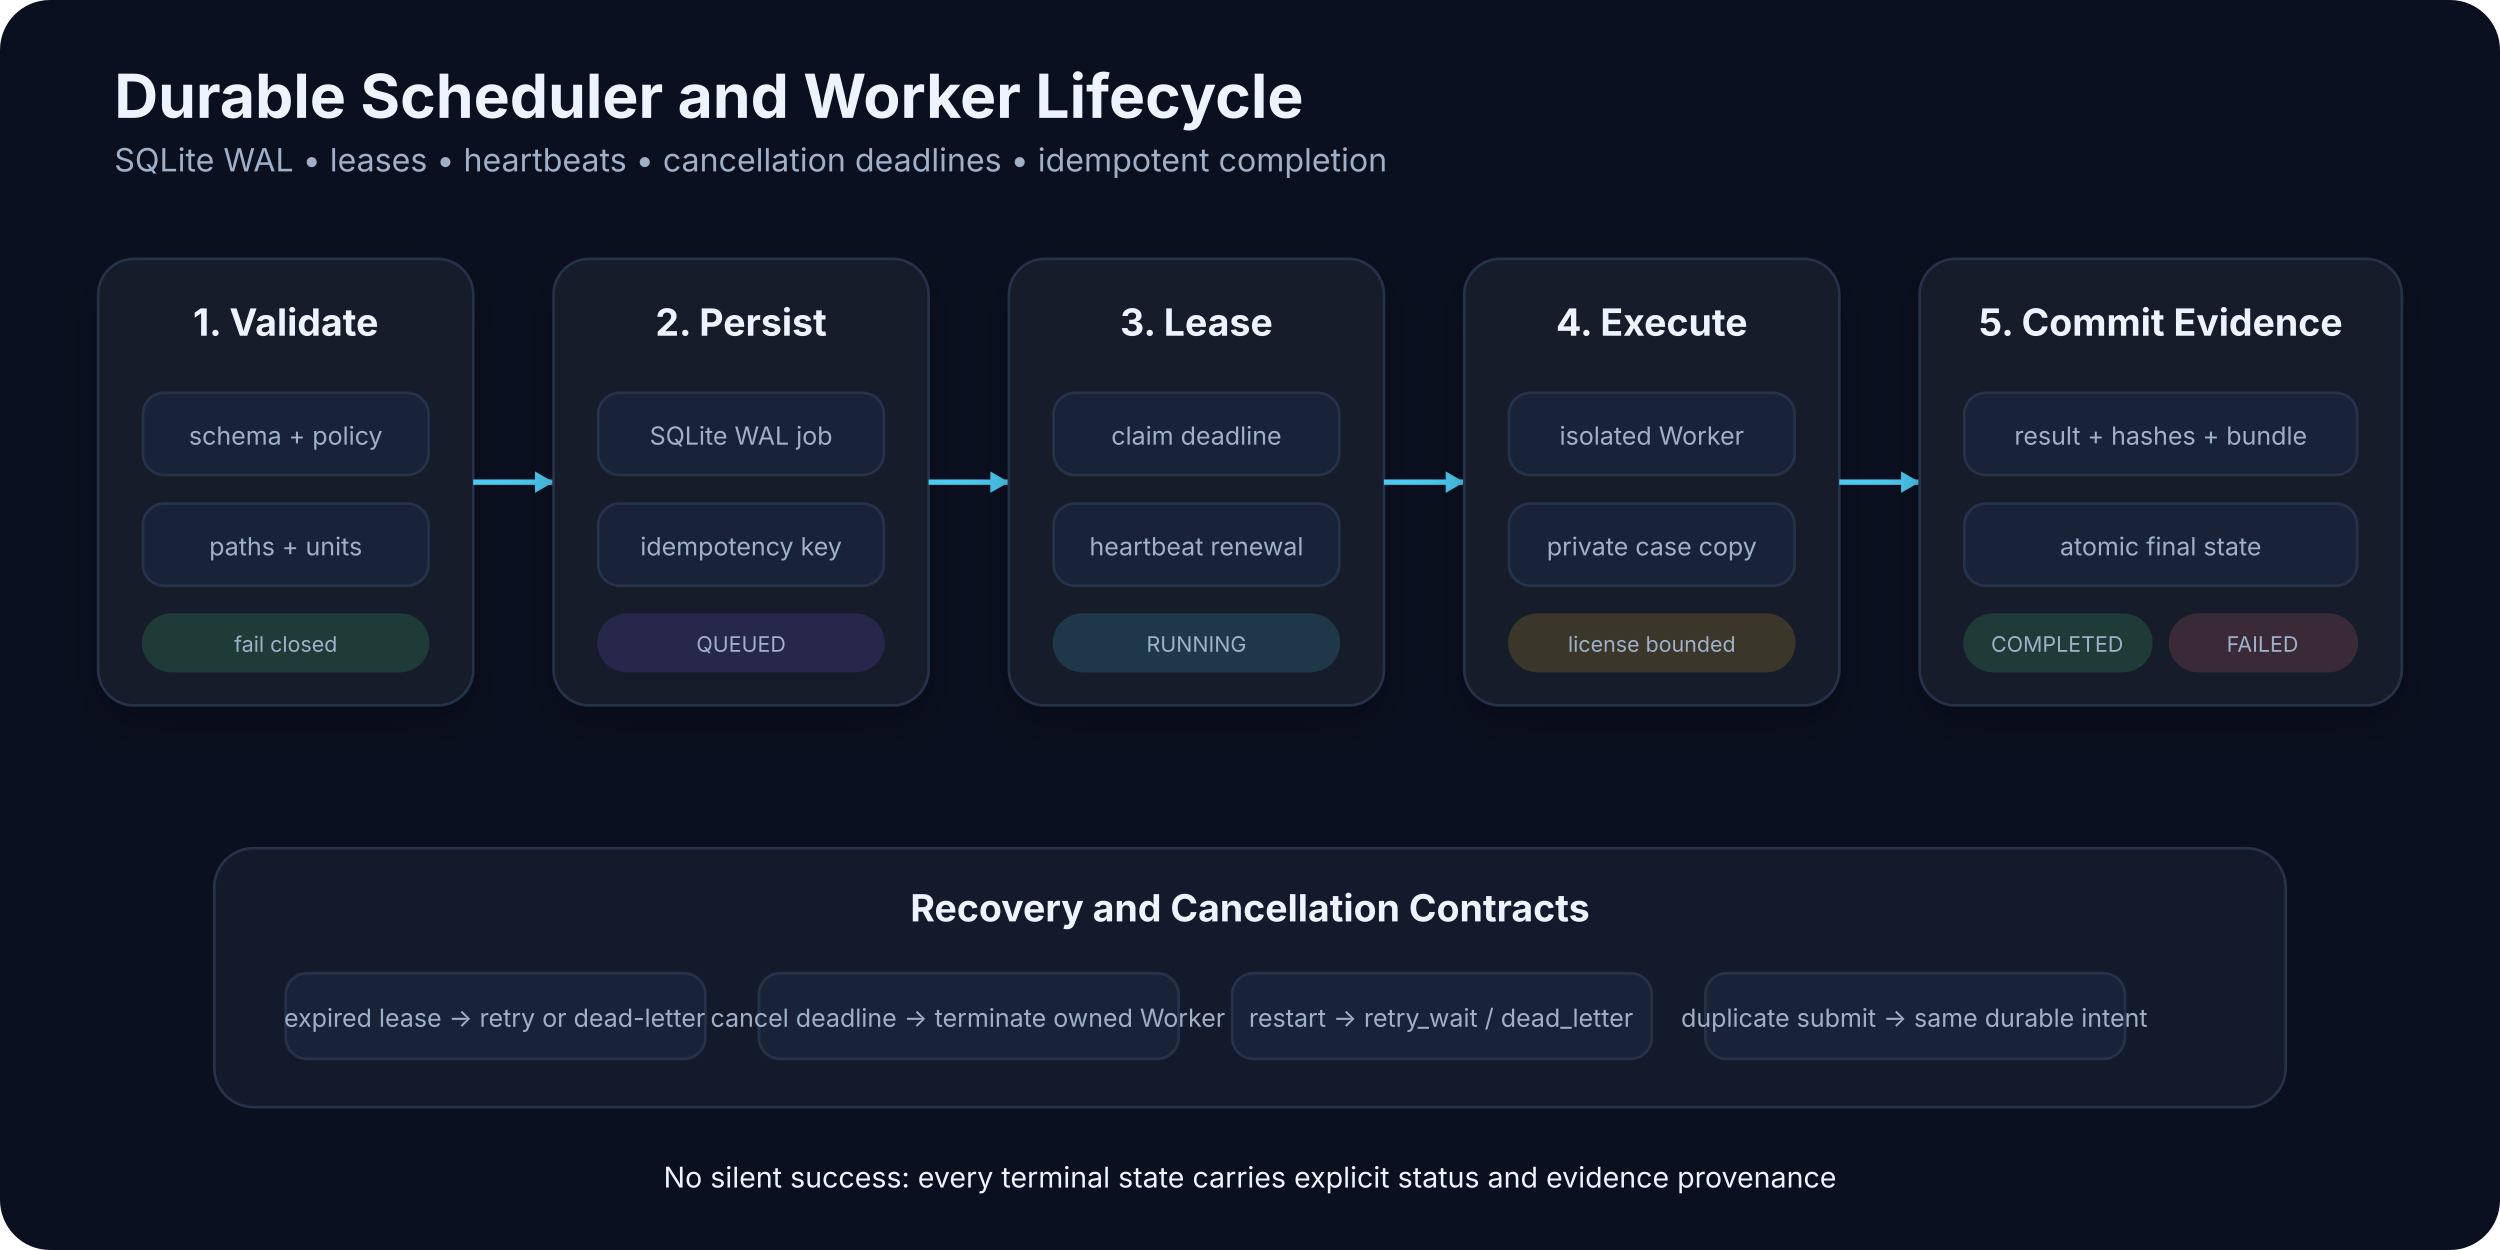
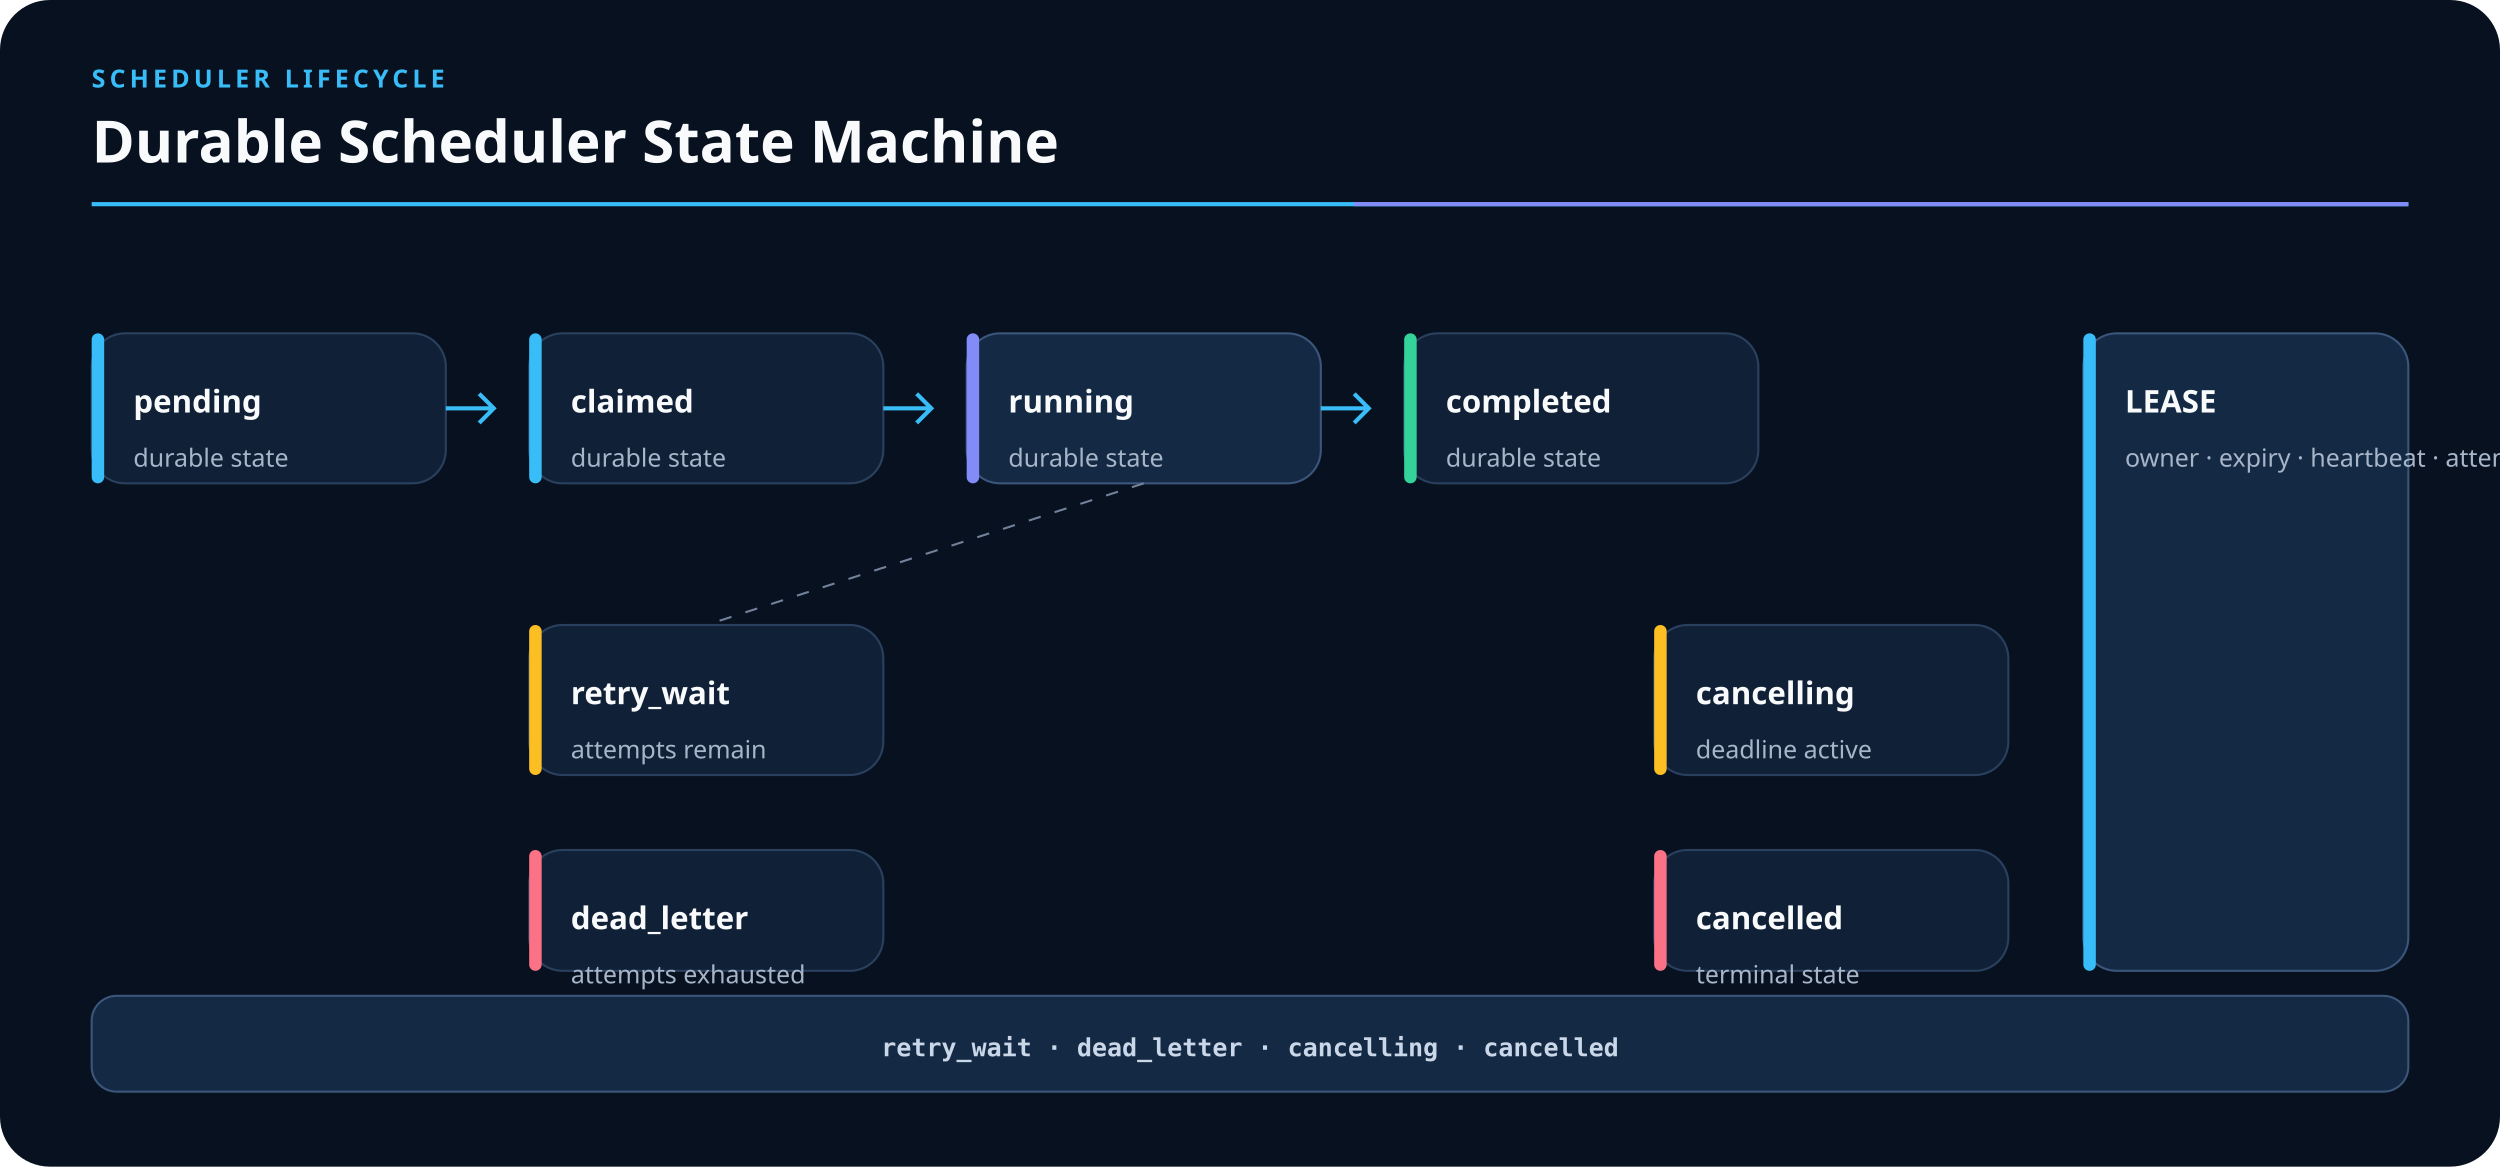
- <svg xmlns="http://www.w3.org/2000/svg" width="1400" height="700" viewBox="0 0 1400 700" role="img" aria-labelledby="title desc">
-   <rect width="1400" height="700" rx="28" fill="#0b1020" />
-   <defs>
-     <filter id="shadow" x="-20%" y="-20%" width="140%" height="140%">
-       <feDropShadow dx="0" dy="10" stdDeviation="12" flood-color="#000" flood-opacity=".28" />
-     </filter>
-     <style>text{font-family:Inter,Segoe UI,Arial,sans-serif}.title{fill:#eef4ff;font-size:34px;font-weight:750}.sub{fill:#9fb0c8;font-size:18px}.h{fill:#eef4ff;font-size:21px;font-weight:700}.b{fill:#eef4ff;font-size:16px}.m{fill:#9fb0c8;font-size:14px}.small{fill:#9fb0c8;font-size:12px}.panel{fill:#131a2b;stroke:#26324a;stroke-width:1.5}.panel2{fill:#182338;stroke:#26324a;stroke-width:1.5}</style>
-   </defs>
-   <text x="64" y="66" class="title">Durable Scheduler and Worker Lifecycle</text>
-   <text x="64" y="96" class="sub">SQLite WAL • leases • heartbeats • cancellation deadlines • idempotent completion</text>
-   <rect x="55" y="145" width="210" height="250" rx="20" class="panel" filter="url(#shadow)" />
-   <text x="160" y="188" class="h" text-anchor="middle">1. Validate</text>
-   <rect x="80" y="220" width="160" height="46" rx="12" class="panel2" />
-   <text x="160" y="249" class="m" text-anchor="middle">schema + policy</text>
-   <rect x="80" y="282" width="160" height="46" rx="12" class="panel2" />
-   <text x="160" y="311" class="m" text-anchor="middle">paths + units</text>
-   <rect x="80" y="344" width="160" height="32" rx="16" fill="#4ade80" opacity=".16" stroke="#4ade80" />
-   <text x="160" y="365" class="small" text-anchor="middle">fail closed</text>
-   <line x1="265" y1="270" x2="310" y2="270" stroke="#4cc9f0" stroke-width="3" />
-   <polygon points="310,270 299.6,276 299.6,264" fill="#4cc9f0" />
-   <rect x="310" y="145" width="210" height="250" rx="20" class="panel" filter="url(#shadow)" />
-   <text x="415" y="188" class="h" text-anchor="middle">2. Persist</text>
-   <rect x="335" y="220" width="160" height="46" rx="12" class="panel2" />
-   <text x="415" y="249" class="m" text-anchor="middle">SQLite WAL job</text>
-   <rect x="335" y="282" width="160" height="46" rx="12" class="panel2" />
-   <text x="415" y="311" class="m" text-anchor="middle">idempotency key</text>
-   <rect x="335" y="344" width="160" height="32" rx="16" fill="#7b61ff" opacity=".16" stroke="#7b61ff" />
-   <text x="415" y="365" class="small" text-anchor="middle">QUEUED</text>
-   <line x1="520" y1="270" x2="565" y2="270" stroke="#4cc9f0" stroke-width="3" />
-   <polygon points="565,270 554.6,276 554.6,264" fill="#4cc9f0" />
-   <rect x="565" y="145" width="210" height="250" rx="20" class="panel" filter="url(#shadow)" />
-   <text x="670" y="188" class="h" text-anchor="middle">3. Lease</text>
-   <rect x="590" y="220" width="160" height="46" rx="12" class="panel2" />
-   <text x="670" y="249" class="m" text-anchor="middle">claim deadline</text>
-   <rect x="590" y="282" width="160" height="46" rx="12" class="panel2" />
-   <text x="670" y="311" class="m" text-anchor="middle">heartbeat renewal</text>
-   <rect x="590" y="344" width="160" height="32" rx="16" fill="#4cc9f0" opacity=".16" stroke="#4cc9f0" />
-   <text x="670" y="365" class="small" text-anchor="middle">RUNNING</text>
-   <line x1="775" y1="270" x2="820" y2="270" stroke="#4cc9f0" stroke-width="3" />
-   <polygon points="820,270 809.6,276 809.6,264" fill="#4cc9f0" />
-   <rect x="820" y="145" width="210" height="250" rx="20" class="panel" filter="url(#shadow)" />
-   <text x="925" y="188" class="h" text-anchor="middle">4. Execute</text>
-   <rect x="845" y="220" width="160" height="46" rx="12" class="panel2" />
-   <text x="925" y="249" class="m" text-anchor="middle">isolated Worker</text>
-   <rect x="845" y="282" width="160" height="46" rx="12" class="panel2" />
-   <text x="925" y="311" class="m" text-anchor="middle">private case copy</text>
-   <rect x="845" y="344" width="160" height="32" rx="16" fill="#fbbf24" opacity=".16" stroke="#fbbf24" />
-   <text x="925" y="365" class="small" text-anchor="middle">license bounded</text>
-   <line x1="1030" y1="270" x2="1075" y2="270" stroke="#4cc9f0" stroke-width="3" />
-   <polygon points="1075,270 1064.6,276 1064.6,264" fill="#4cc9f0" />
-   <rect x="1075" y="145" width="270" height="250" rx="20" class="panel" filter="url(#shadow)" />
-   <text x="1210" y="188" class="h" text-anchor="middle">5. Commit Evidence</text>
-   <rect x="1100" y="220" width="220" height="46" rx="12" class="panel2" />
-   <text x="1210" y="249" class="m" text-anchor="middle">result + hashes + bundle</text>
-   <rect x="1100" y="282" width="220" height="46" rx="12" class="panel2" />
-   <text x="1210" y="311" class="m" text-anchor="middle">atomic final state</text>
-   <rect x="1100" y="344" width="105" height="32" rx="16" fill="#4ade80" opacity=".16" stroke="#4ade80" />
-   <text x="1152" y="365" class="small" text-anchor="middle">COMPLETED</text>
-   <rect x="1215" y="344" width="105" height="32" rx="16" fill="#fb7185" opacity=".16" stroke="#fb7185" />
-   <text x="1267" y="365" class="small" text-anchor="middle">FAILED</text>
-   <rect x="120" y="475" width="1160" height="145" rx="22" class="panel" />
-   <text x="700" y="516" class="h" text-anchor="middle">Recovery and Cancellation Contracts</text>
-   <rect x="160" y="545" width="235" height="48" rx="12" class="panel2" />
-   <text x="277" y="575" class="m" text-anchor="middle">expired lease → retry or dead-letter</text>
-   <rect x="425" y="545" width="235" height="48" rx="12" class="panel2" />
-   <text x="542" y="575" class="m" text-anchor="middle">cancel deadline → terminate owned Worker</text>
-   <rect x="690" y="545" width="235" height="48" rx="12" class="panel2" />
-   <text x="807" y="575" class="m" text-anchor="middle">restart → retry_wait / dead_letter</text>
-   <rect x="955" y="545" width="235" height="48" rx="12" class="panel2" />
-   <text x="1072" y="575" class="m" text-anchor="middle">duplicate submit → same durable intent</text>
-   <text x="700" y="665" class="b" text-anchor="middle">No silent success: every terminal state carries explicit status and evidence provenance</text>
+ <svg xmlns="http://www.w3.org/2000/svg" viewBox="0 0 1200 560" role="img" aria-labelledby="title desc">
+   <style>.h{font:700 28px system-ui,sans-serif;fill:#F8FAFC}.e{font:700 12px system-ui,sans-serif;fill:#38BDF8;letter-spacing:2px}.l{font:650 15px system-ui,sans-serif;fill:#F8FAFC}.s{font:500 12px system-ui,sans-serif;fill:#A7B5C8}.m{font:600 12px monospace;fill:#C9D7E8}.c{fill:#102036;stroke:#2A405F}.d{fill:#142944;stroke:#3B567A}</style>
+   <rect width="1200" height="560" rx="24" fill="#07111F" />
+   <text x="44" y="42" class="e">SCHEDULER LIFECYCLE</text>
+   <text x="44" y="78" class="h">Durable Scheduler State Machine</text>
+   <path d="M44 98H1156" stroke="#38BDF8" stroke-width="2" />
+   <path d="M650 98H1156" stroke="#818CF8" stroke-width="2" />
+   <rect x="44" y="160" width="170" height="72" rx="16" class="c" />
+   <rect x="44" y="160" width="6" height="72" rx="3" fill="#38BDF8" />
+   <text x="64" y="198" class="l">pending</text>
+   <text x="64" y="224" class="s">durable state</text>
+   <rect x="254" y="160" width="170" height="72" rx="16" class="c" />
+   <rect x="254" y="160" width="6" height="72" rx="3" fill="#38BDF8" />
+   <text x="274" y="198" class="l">claimed</text>
+   <text x="274" y="224" class="s">durable state</text>
+   <rect x="464" y="160" width="170" height="72" rx="16" class="d" />
+   <rect x="464" y="160" width="6" height="72" rx="3" fill="#818CF8" />
+   <text x="484" y="198" class="l">running</text>
+   <text x="484" y="224" class="s">durable state</text>
+   <rect x="674" y="160" width="170" height="72" rx="16" class="c" />
+   <rect x="674" y="160" width="6" height="72" rx="3" fill="#34D399" />
+   <text x="694" y="198" class="l">completed</text>
+   <text x="694" y="224" class="s">durable state</text>
+   <path d="M214 196h23m-7-7 7 7-7 7" fill="none" stroke="#38BDF8" stroke-width="2" />
+   <path d="M424 196h23m-7-7 7 7-7 7" fill="none" stroke="#38BDF8" stroke-width="2" />
+   <path d="M634 196h23m-7-7 7 7-7 7" fill="none" stroke="#38BDF8" stroke-width="2" />
+   <rect x="254" y="300" width="170" height="72" rx="16" class="c" />
+   <rect x="254" y="300" width="6" height="72" rx="3" fill="#FBBF24" />
+   <text x="274" y="338" class="l">retry_wait</text>
+   <text x="274" y="364" class="s">attempts remain</text>
+   <path d="M549 232L339 300" stroke="#71829A" stroke-dasharray="6 7" />
+   <rect x="254" y="408" width="170" height="58" rx="16" class="c" />
+   <rect x="254" y="408" width="6" height="58" rx="3" fill="#FB7185" />
+   <text x="274" y="446" class="l">dead_letter</text>
+   <text x="274" y="472" class="s">attempts exhausted</text>
+   <rect x="794" y="300" width="170" height="72" rx="16" class="c" />
+   <rect x="794" y="300" width="6" height="72" rx="3" fill="#FBBF24" />
+   <text x="814" y="338" class="l">cancelling</text>
+   <text x="814" y="364" class="s">deadline active</text>
+   <rect x="794" y="408" width="170" height="58" rx="16" class="c" />
+   <rect x="794" y="408" width="6" height="58" rx="3" fill="#FB7185" />
+   <text x="814" y="446" class="l">cancelled</text>
+   <text x="814" y="472" class="s">terminal state</text>
+   <rect x="1000" y="160" width="156" height="306" rx="16" class="d" />
+   <rect x="1000" y="160" width="6" height="306" rx="3" fill="#38BDF8" />
+   <text x="1020" y="198" class="l">LEASE</text>
+   <text x="1020" y="224" class="s">owner · expiry · heartbeat · attempt · token</text>
+   <rect x="44" y="478" width="1112" height="46" rx="12" class="d" />
+   <text x="600" y="507" class="m" text-anchor="middle">retry_wait · dead_letter · cancelling · cancelled</text>
</svg>
